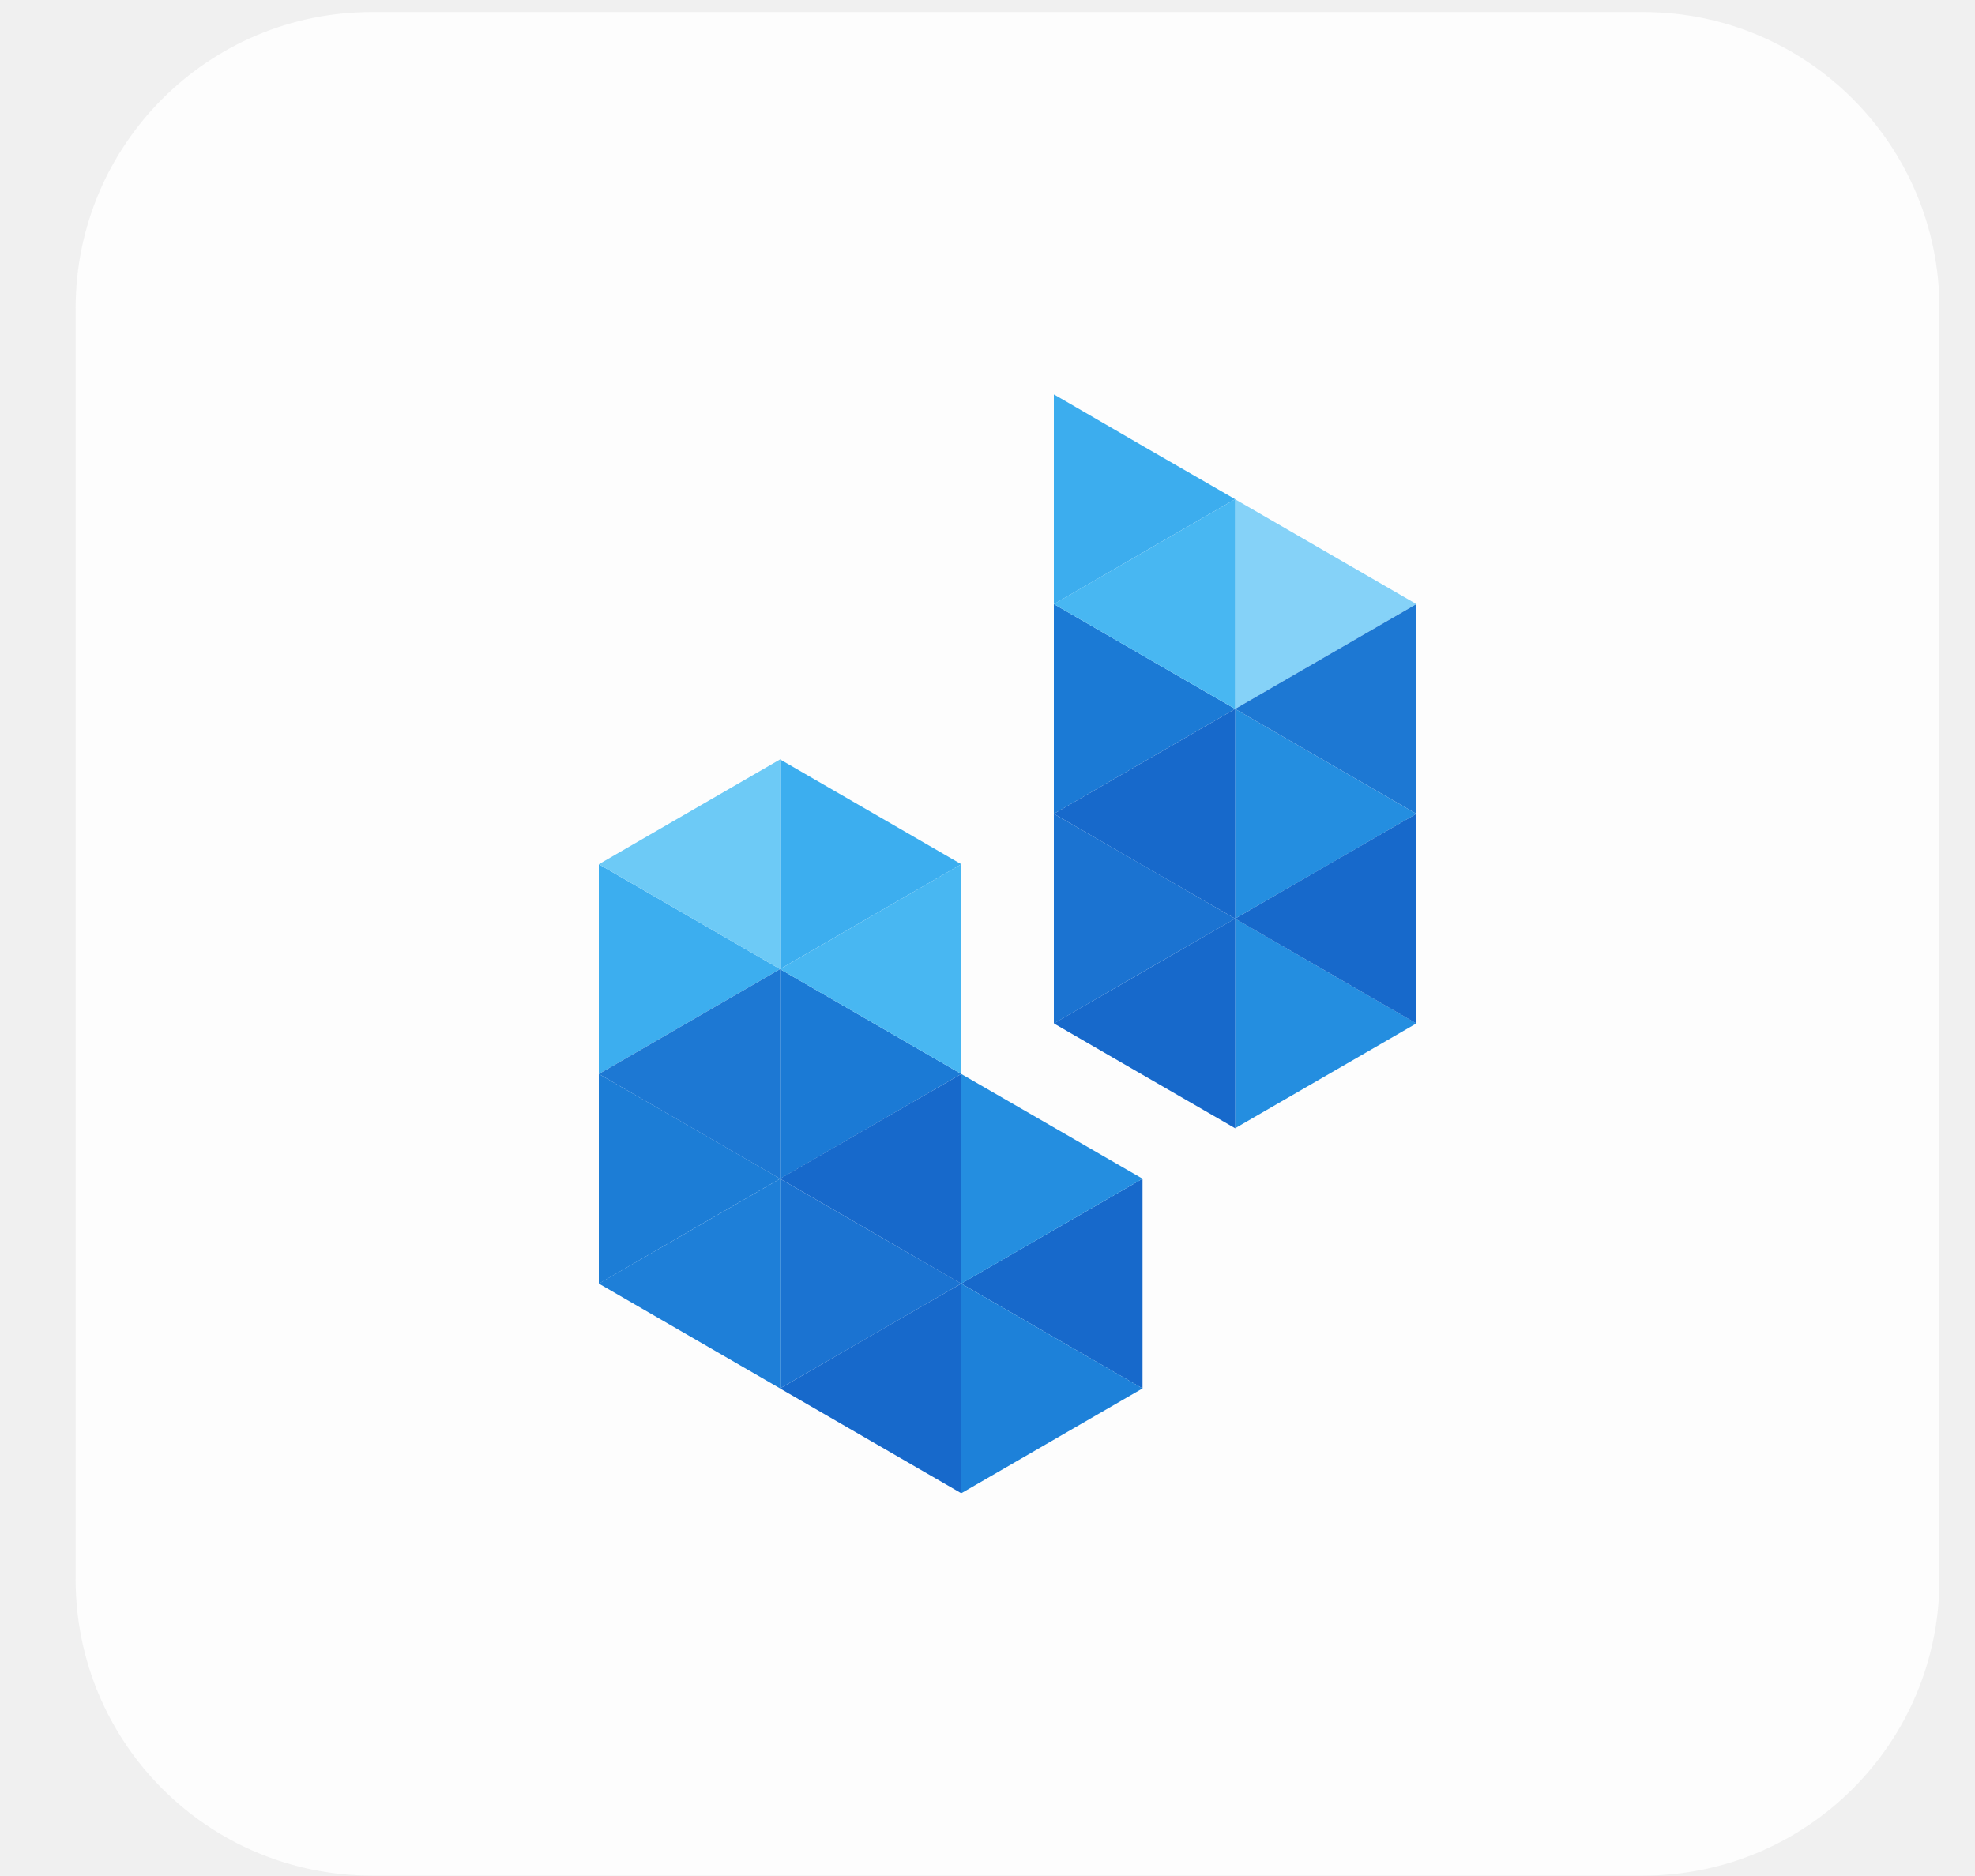
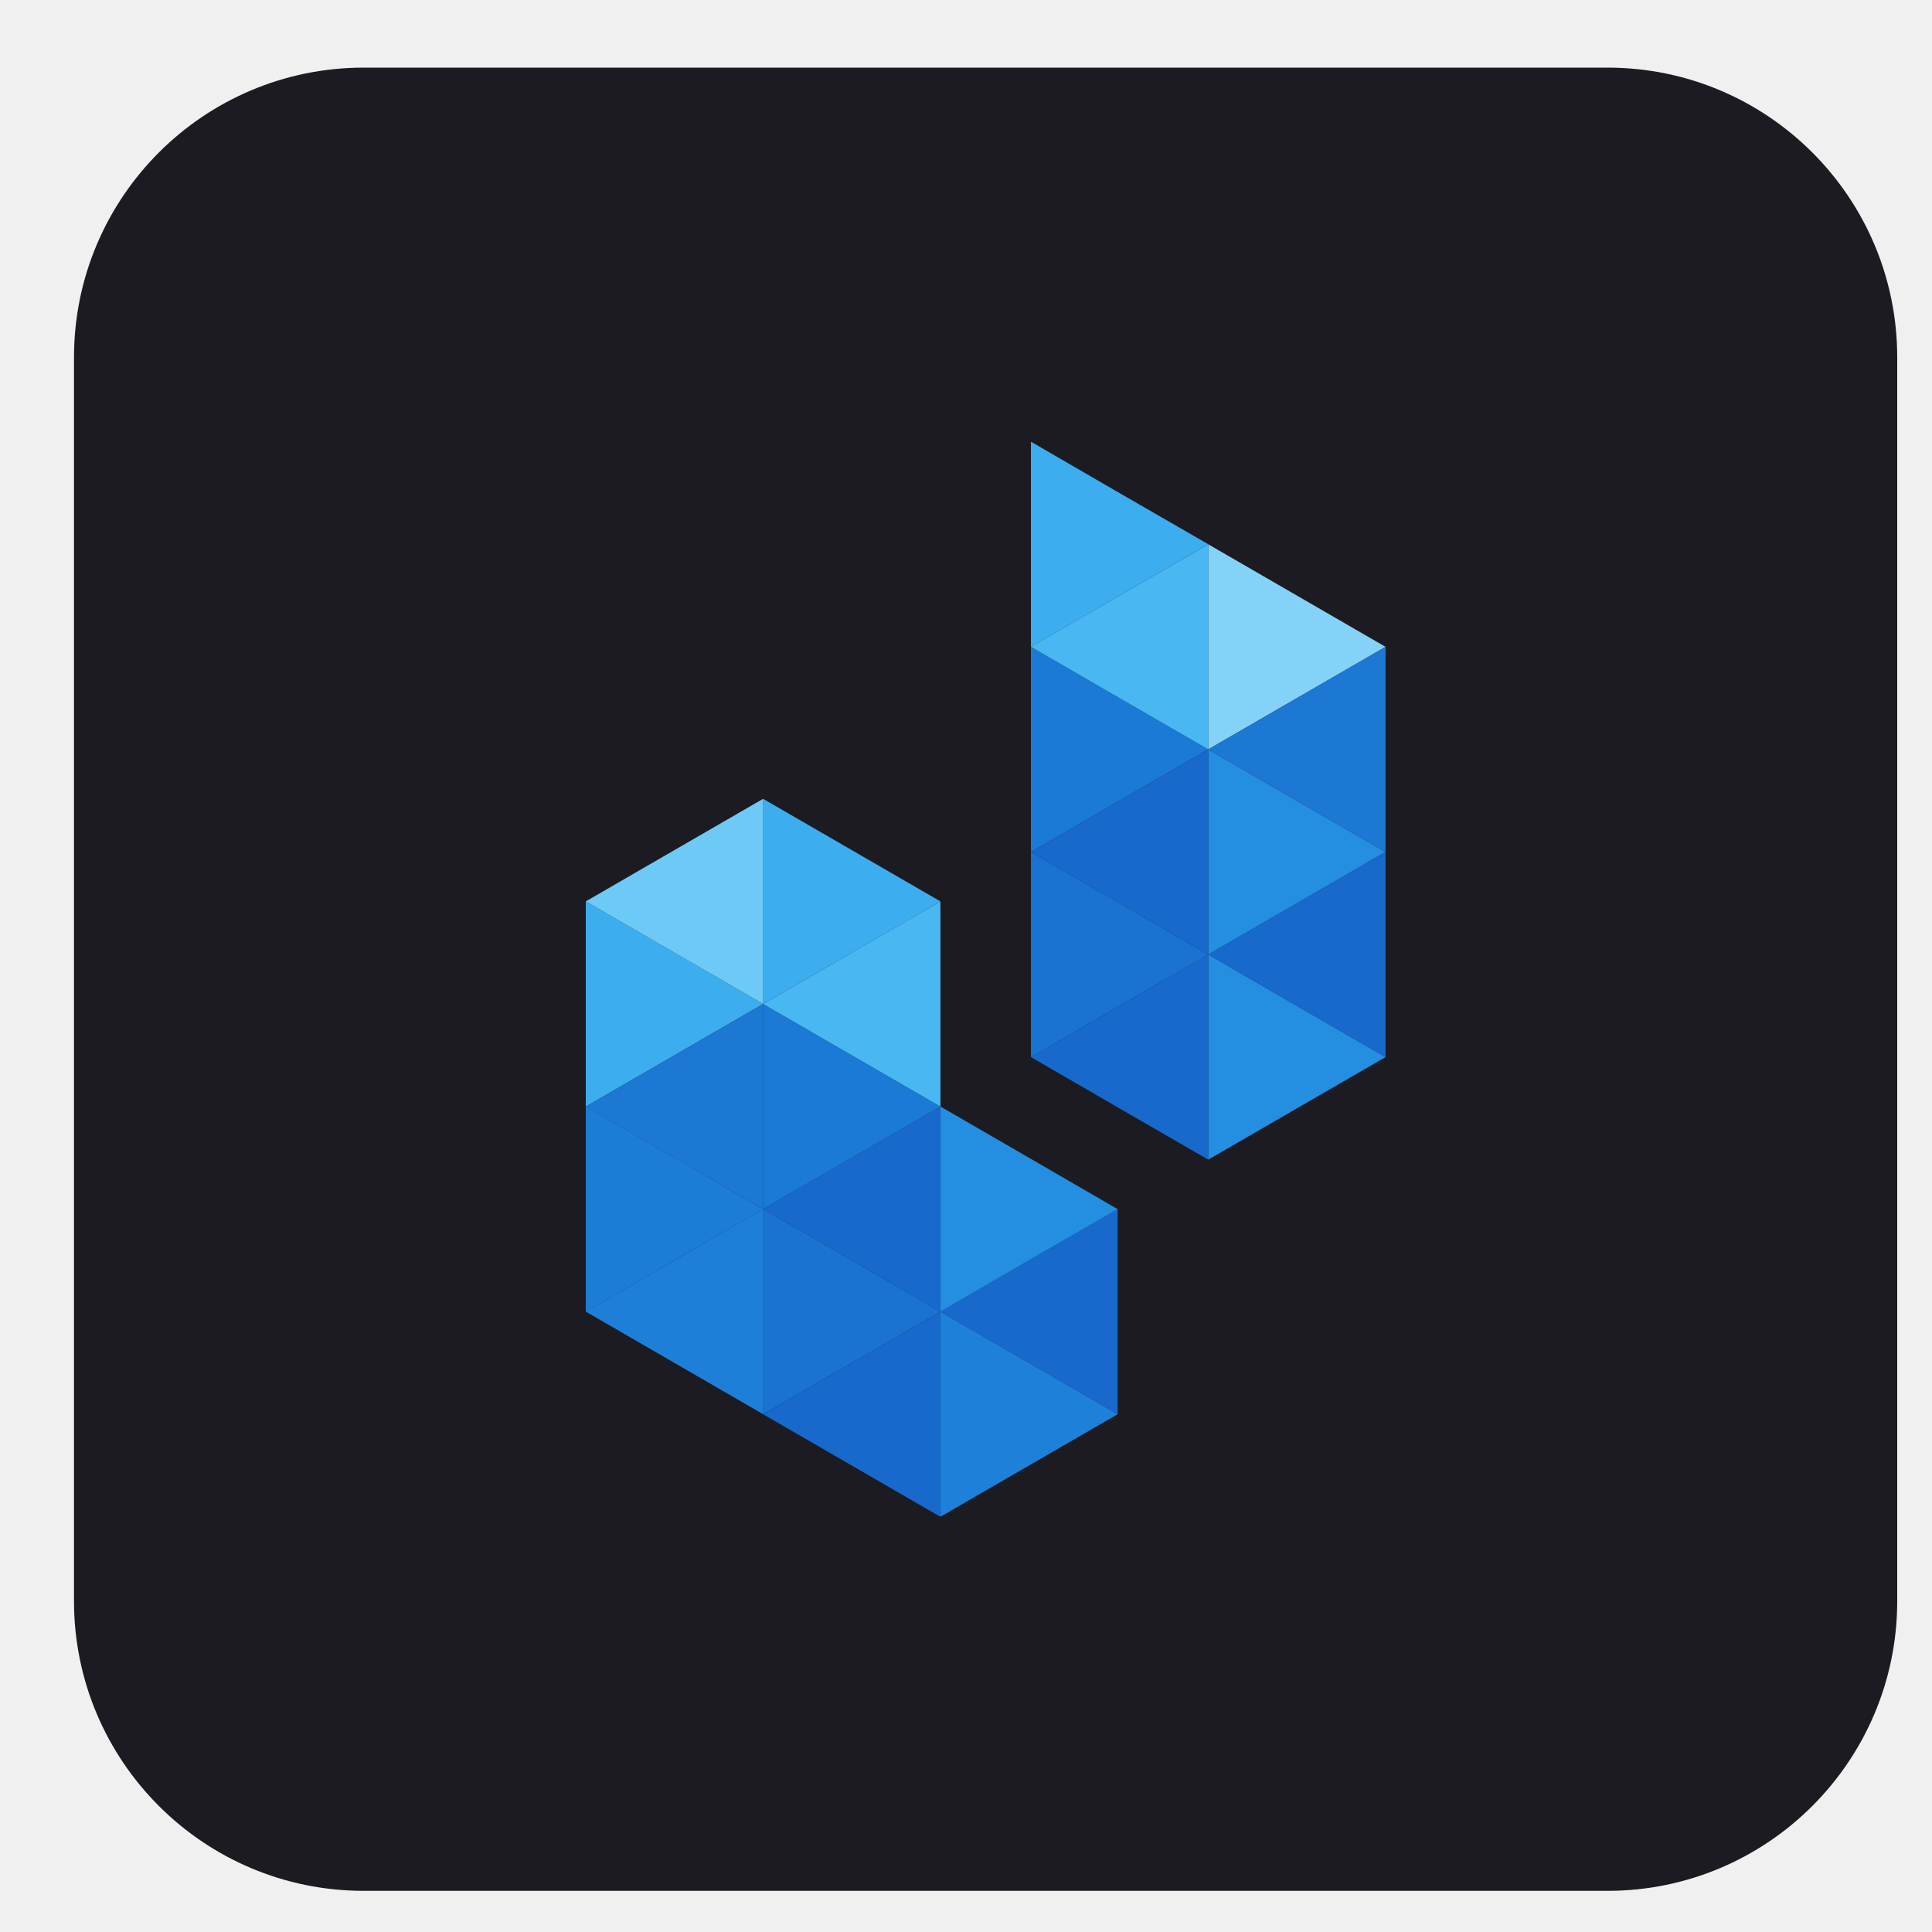
- <svg xmlns="http://www.w3.org/2000/svg" width="20" height="19" viewBox="0 0 20 19" fill="none">
-   <rect x="0.766" y="0.122" width="18.874" height="18.874" rx="3" fill="#FDFDFD" />
-   <mask id="mask0_977_6963" style="mask-type:luminance" maskUnits="userSpaceOnUse" x="4" y="3" width="12" height="13">
-     <path d="M15.768 3.994H4.639V15.123H15.768V3.994Z" fill="white" />
+ <svg xmlns="http://www.w3.org/2000/svg" width="20" height="20" viewBox="0 0 20 20" fill="none">
+   <rect x="0.766" y="0.7" width="18.874" height="18.874" rx="3" fill="#1C1B21" />
+   <mask id="mask0_987_6897" style="mask-type:luminance" maskUnits="userSpaceOnUse" x="4" y="4" width="12" height="12">
+     <path d="M15.768 4.572H4.639V15.701H15.768V4.572Z" fill="white" />
  </mask>
-   <g mask="url(#mask0_977_6963)">
-     <path d="M10.672 5.056V3.994L11.589 4.526L12.508 5.056L11.589 5.587L10.672 6.119V5.056Z" fill="#3CADEE" />
-     <path d="M10.672 7.18V6.118L11.589 6.649L12.508 7.18L11.589 7.711L10.672 8.242V7.18Z" fill="#1B7AD5" />
-     <path d="M10.672 9.304V8.242L11.589 8.772L12.508 9.304L11.589 9.834L10.672 10.366V9.304Z" fill="#1B73D1" />
-     <path d="M12.507 6.118V5.056L13.425 5.587L14.343 6.118L13.425 6.649L12.507 7.18V6.118Z" fill="#85D2F8" />
-     <path d="M12.507 8.242V7.18L13.425 7.711L14.343 8.242L13.425 8.773L12.507 9.304V8.242Z" fill="#248EE0" />
-     <path d="M12.507 10.365V9.303L13.425 9.834L14.343 10.365L13.425 10.896L12.507 11.427V10.365Z" fill="#248EE0" />
-     <path d="M14.343 9.304V10.366L13.425 9.834L12.507 9.304L13.425 8.772L14.343 8.242V9.304Z" fill="#1769CB" />
-     <path d="M14.343 7.18V8.242L13.425 7.711L12.507 7.18L13.425 6.649L14.343 6.118V7.18Z" fill="#1D78D3" />
-     <path d="M12.508 10.365V11.427L11.589 10.896L10.672 10.365L11.589 9.834L12.508 9.303V10.365Z" fill="#1769CB" />
-     <path d="M12.508 8.242V9.304L11.589 8.773L10.672 8.242L11.589 7.711L12.508 7.18V8.242Z" fill="#1769CB" />
-     <path d="M12.508 6.118V7.18L11.589 6.649L10.672 6.118L11.589 5.587L12.508 5.056V6.118Z" fill="#48B7F2" />
-     <path d="M6.064 9.815V8.753L6.982 9.284L7.9 9.815L6.982 10.346L6.064 10.877V9.815Z" fill="#3CAEEF" />
-     <path d="M6.064 11.938V10.877L6.982 11.407L7.9 11.938L6.982 12.469L6.064 13.001V11.938Z" fill="#1C7DD6" />
-     <path d="M7.899 8.753V7.691L8.817 8.222L9.735 8.753L8.817 9.284L7.899 9.815V8.753Z" fill="#3CAEEF" />
-     <path d="M7.899 10.877V9.815L8.817 10.346L9.735 10.877L8.817 11.408L7.899 11.939V10.877Z" fill="#1B7AD5" />
-     <path d="M7.899 13V11.938L8.817 12.469L9.735 13L8.817 13.531L7.899 14.062V13Z" fill="#1B73D1" />
-     <path d="M11.57 13V14.062L10.652 13.531L9.734 13L10.652 12.469L11.57 11.938V13Z" fill="#1769CB" />
-     <path d="M9.734 11.938V10.877L10.652 11.407L11.57 11.938L10.652 12.469L9.734 13.001V11.938Z" fill="#248EE0" />
-     <path d="M9.734 14.062V13L10.652 13.531L11.57 14.062L10.652 14.593L9.734 15.124V14.062Z" fill="#1D81D9" />
-     <path d="M9.735 11.938V13.001L8.817 12.469L7.899 11.938L8.817 11.407L9.735 10.877V11.938Z" fill="#1769CB" />
-     <path d="M9.735 14.062V15.124L8.817 14.593L7.899 14.062L8.817 13.53L9.735 13V14.062Z" fill="#1769CB" />
-     <path d="M9.735 9.815V10.877L8.817 10.346L7.899 9.815L8.817 9.284L9.735 8.753V9.815Z" fill="#48B7F2" />
-     <path d="M7.9 13V14.062L6.982 13.531L6.064 13L6.982 12.469L7.9 11.938V13Z" fill="#1E7FD8" />
-     <path d="M7.9 10.877V11.939L6.982 11.408L6.064 10.877L6.982 10.346L7.9 9.815V10.877Z" fill="#1D78D3" />
-     <path d="M7.9 8.753V9.815L6.982 9.284L6.064 8.753L6.982 8.222L7.9 7.691V8.753Z" fill="#6DCAF6" />
+   <g mask="url(#mask0_987_6897)">
+     <path d="M10.672 5.634V4.572L11.589 5.104L12.508 5.634L11.589 6.165L10.672 6.697V5.634Z" fill="#3CADEE" />
+     <path d="M10.672 7.758V6.696L11.589 7.227L12.508 7.758L11.589 8.289L10.672 8.82V7.758Z" fill="#1B7AD5" />
+     <path d="M10.672 9.882V8.82L11.589 9.35L12.508 9.882L11.589 10.412L10.672 10.944V9.882Z" fill="#1B73D1" />
+     <path d="M12.507 6.696V5.634L13.425 6.165L14.343 6.696L13.425 7.227L12.507 7.758V6.696Z" fill="#85D2F8" />
+     <path d="M12.507 8.82V7.758L13.425 8.289L14.343 8.82L13.425 9.351L12.507 9.882V8.82Z" fill="#248EE0" />
+     <path d="M12.507 10.943V9.881L13.425 10.412L14.343 10.943L13.425 11.474L12.507 12.005V10.943Z" fill="#248EE0" />
+     <path d="M14.343 9.882V10.944L13.425 10.412L12.507 9.882L13.425 9.35L14.343 8.82V9.882Z" fill="#1769CB" />
+     <path d="M14.343 7.758V8.82L13.425 8.289L12.507 7.758L13.425 7.227L14.343 6.696V7.758Z" fill="#1D78D3" />
+     <path d="M12.508 10.943V12.005L11.589 11.474L10.672 10.943L11.589 10.412L12.508 9.881V10.943Z" fill="#1769CB" />
+     <path d="M12.508 8.82V9.882L11.589 9.351L10.672 8.82L11.589 8.289L12.508 7.758V8.82Z" fill="#1769CB" />
+     <path d="M12.508 6.696V7.758L11.589 7.227L10.672 6.696L11.589 6.165L12.508 5.634V6.696Z" fill="#48B7F2" />
+     <path d="M6.064 10.393V9.331L6.982 9.862L7.9 10.393L6.982 10.924L6.064 11.455V10.393Z" fill="#3CAEEF" />
+     <path d="M6.064 12.517V11.454L6.982 11.985L7.9 12.517L6.982 13.047L6.064 13.579V12.517Z" fill="#1C7DD6" />
+     <path d="M7.899 9.331V8.269L8.817 8.8L9.735 9.331L8.817 9.862L7.899 10.393V9.331Z" fill="#3CAEEF" />
+     <path d="M7.899 11.455V10.393L8.817 10.924L9.735 11.455L8.817 11.986L7.899 12.517V11.455Z" fill="#1B7AD5" />
+     <path d="M7.899 13.578V12.516L8.817 13.047L9.735 13.578L8.817 14.109L7.899 14.64V13.578Z" fill="#1B73D1" />
+     <path d="M11.57 13.578V14.64L10.652 14.109L9.734 13.578L10.652 13.047L11.57 12.516V13.578Z" fill="#1769CB" />
+     <path d="M9.734 12.517V11.454L10.652 11.985L11.57 12.517L10.652 13.047L9.734 13.579V12.517Z" fill="#248EE0" />
+     <path d="M9.734 14.64V13.578L10.652 14.109L11.57 14.64L10.652 15.171L9.734 15.702V14.64Z" fill="#1D81D9" />
+     <path d="M9.735 12.517V13.579L8.817 13.047L7.899 12.517L8.817 11.985L9.735 11.454V12.517Z" fill="#1769CB" />
+     <path d="M9.735 14.64V15.702L8.817 15.171L7.899 14.64L8.817 14.109L9.735 13.578V14.64Z" fill="#1769CB" />
+     <path d="M9.735 10.393V11.455L8.817 10.924L7.899 10.393L8.817 9.862L9.735 9.331V10.393Z" fill="#48B7F2" />
+     <path d="M7.9 13.578V14.64L6.982 14.109L6.064 13.578L6.982 13.047L7.9 12.516V13.578Z" fill="#1E7FD8" />
+     <path d="M7.9 11.455V12.517L6.982 11.986L6.064 11.455L6.982 10.924L7.9 10.393V11.455Z" fill="#1D78D3" />
+     <path d="M7.9 9.331V10.393L6.982 9.862L6.064 9.331L6.982 8.8L7.9 8.269V9.331Z" fill="#6DCAF6" />
  </g>
</svg>
